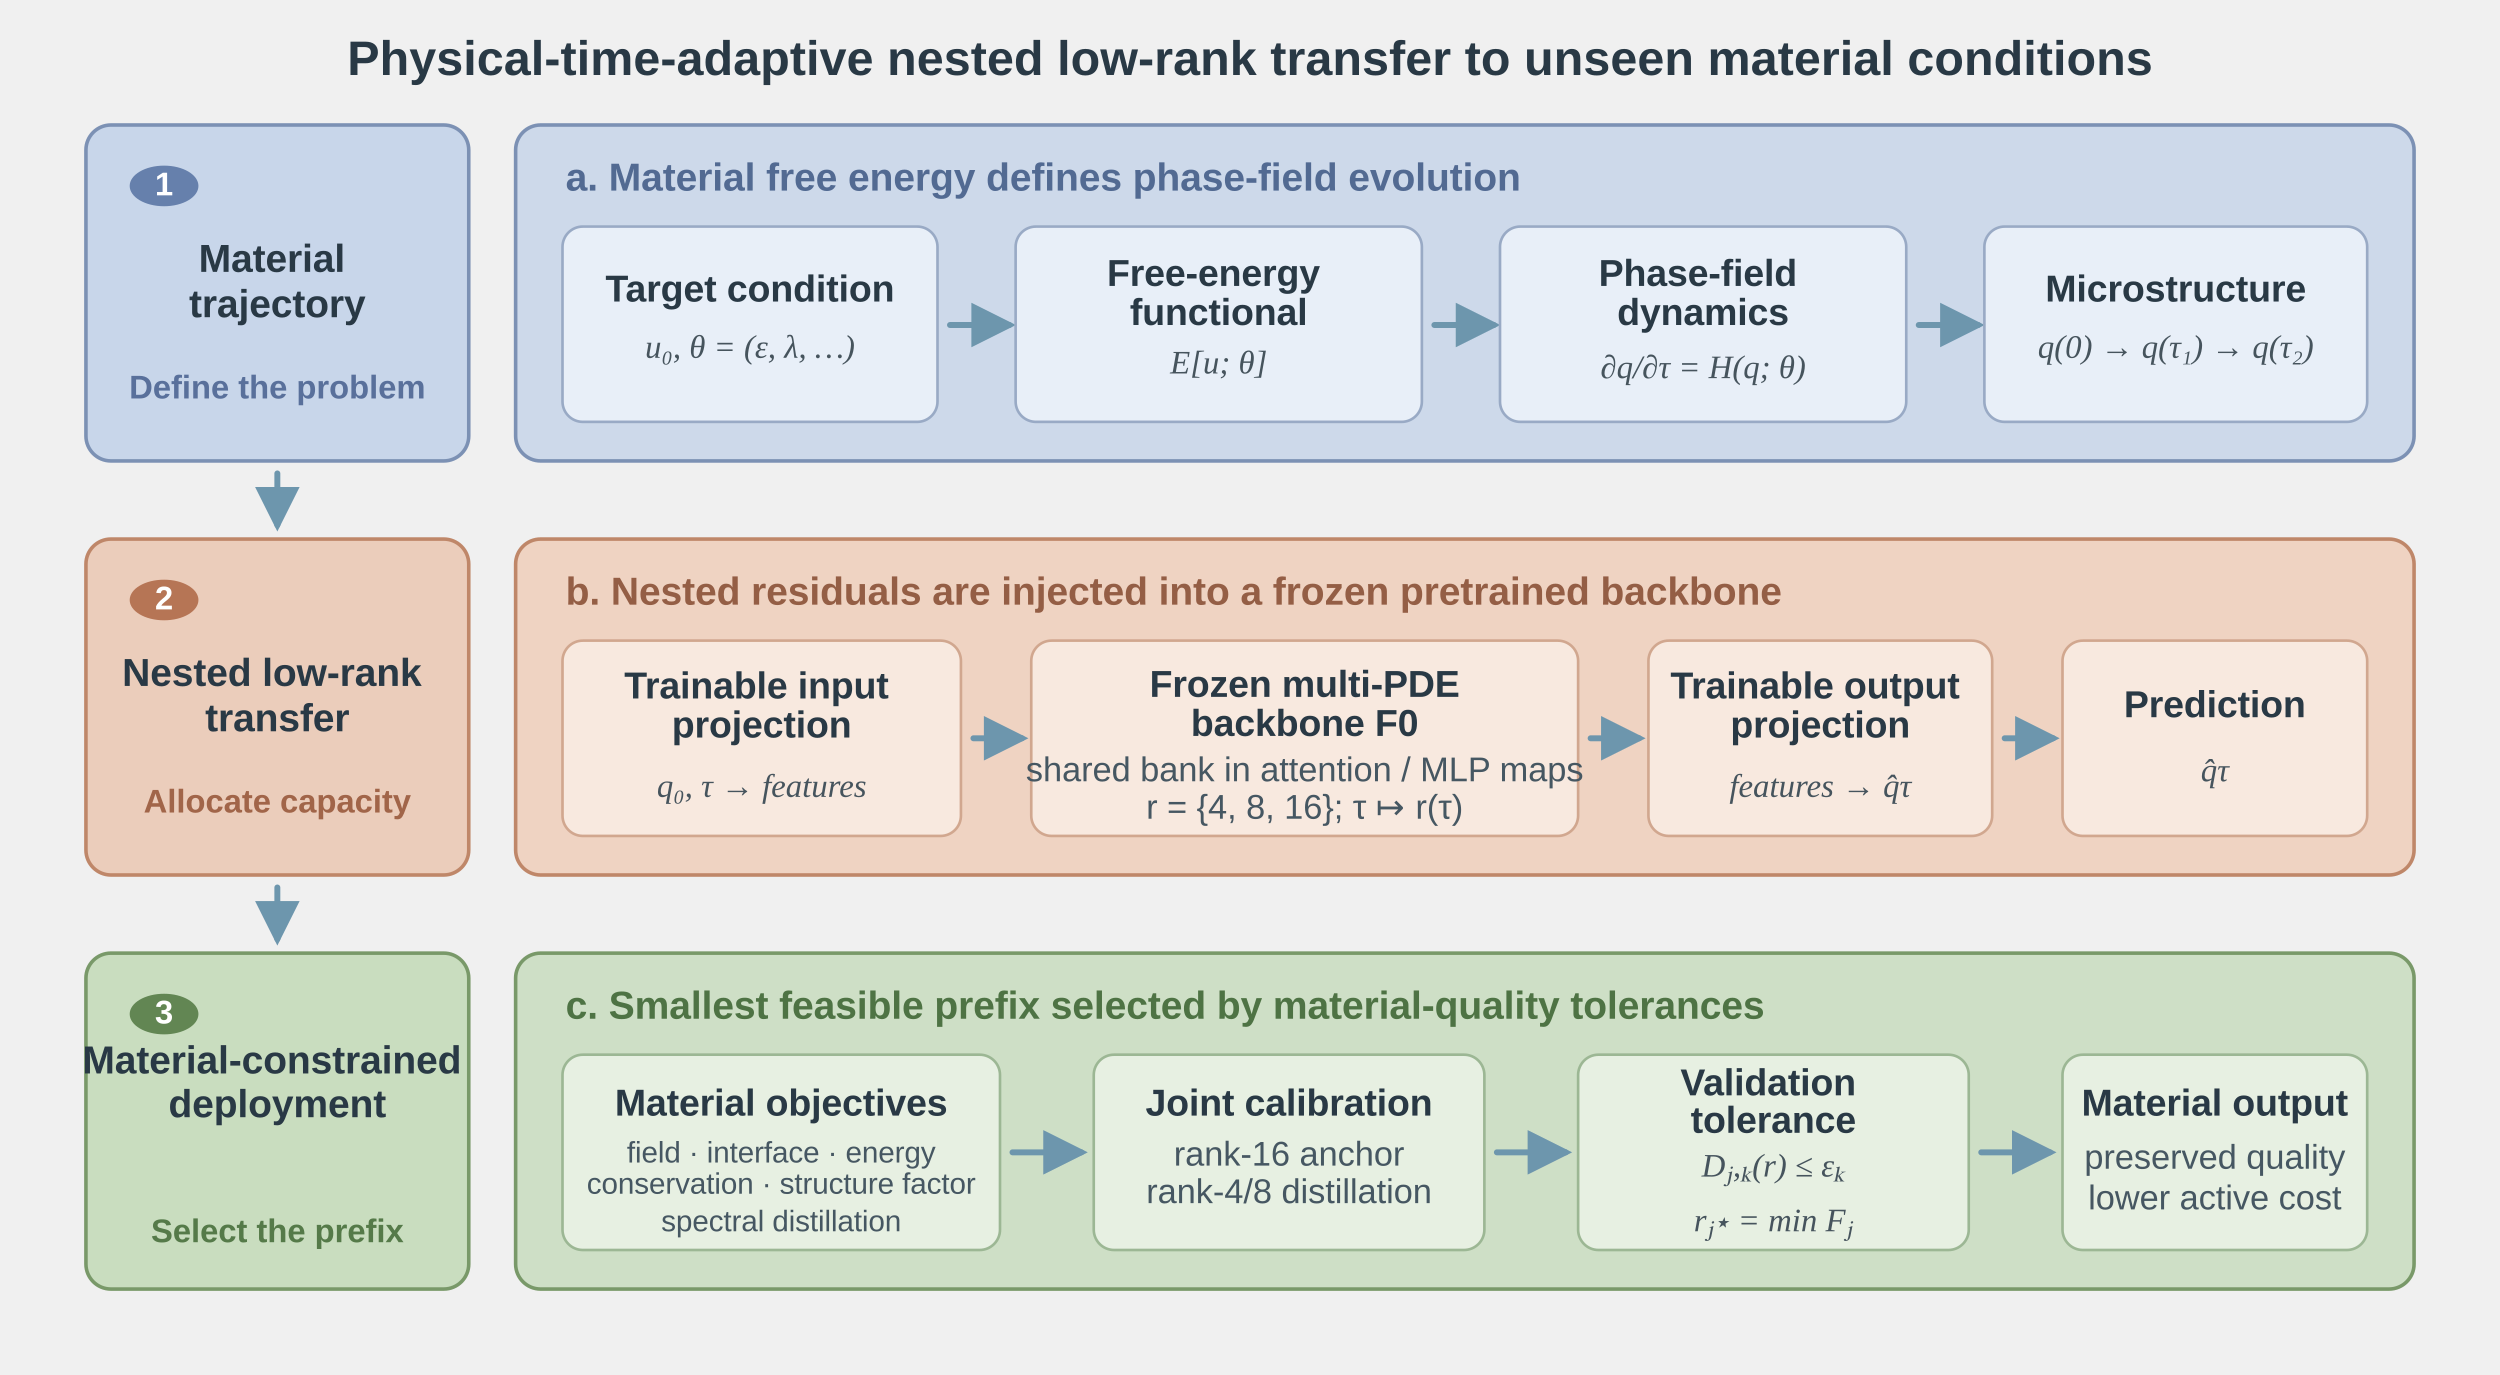
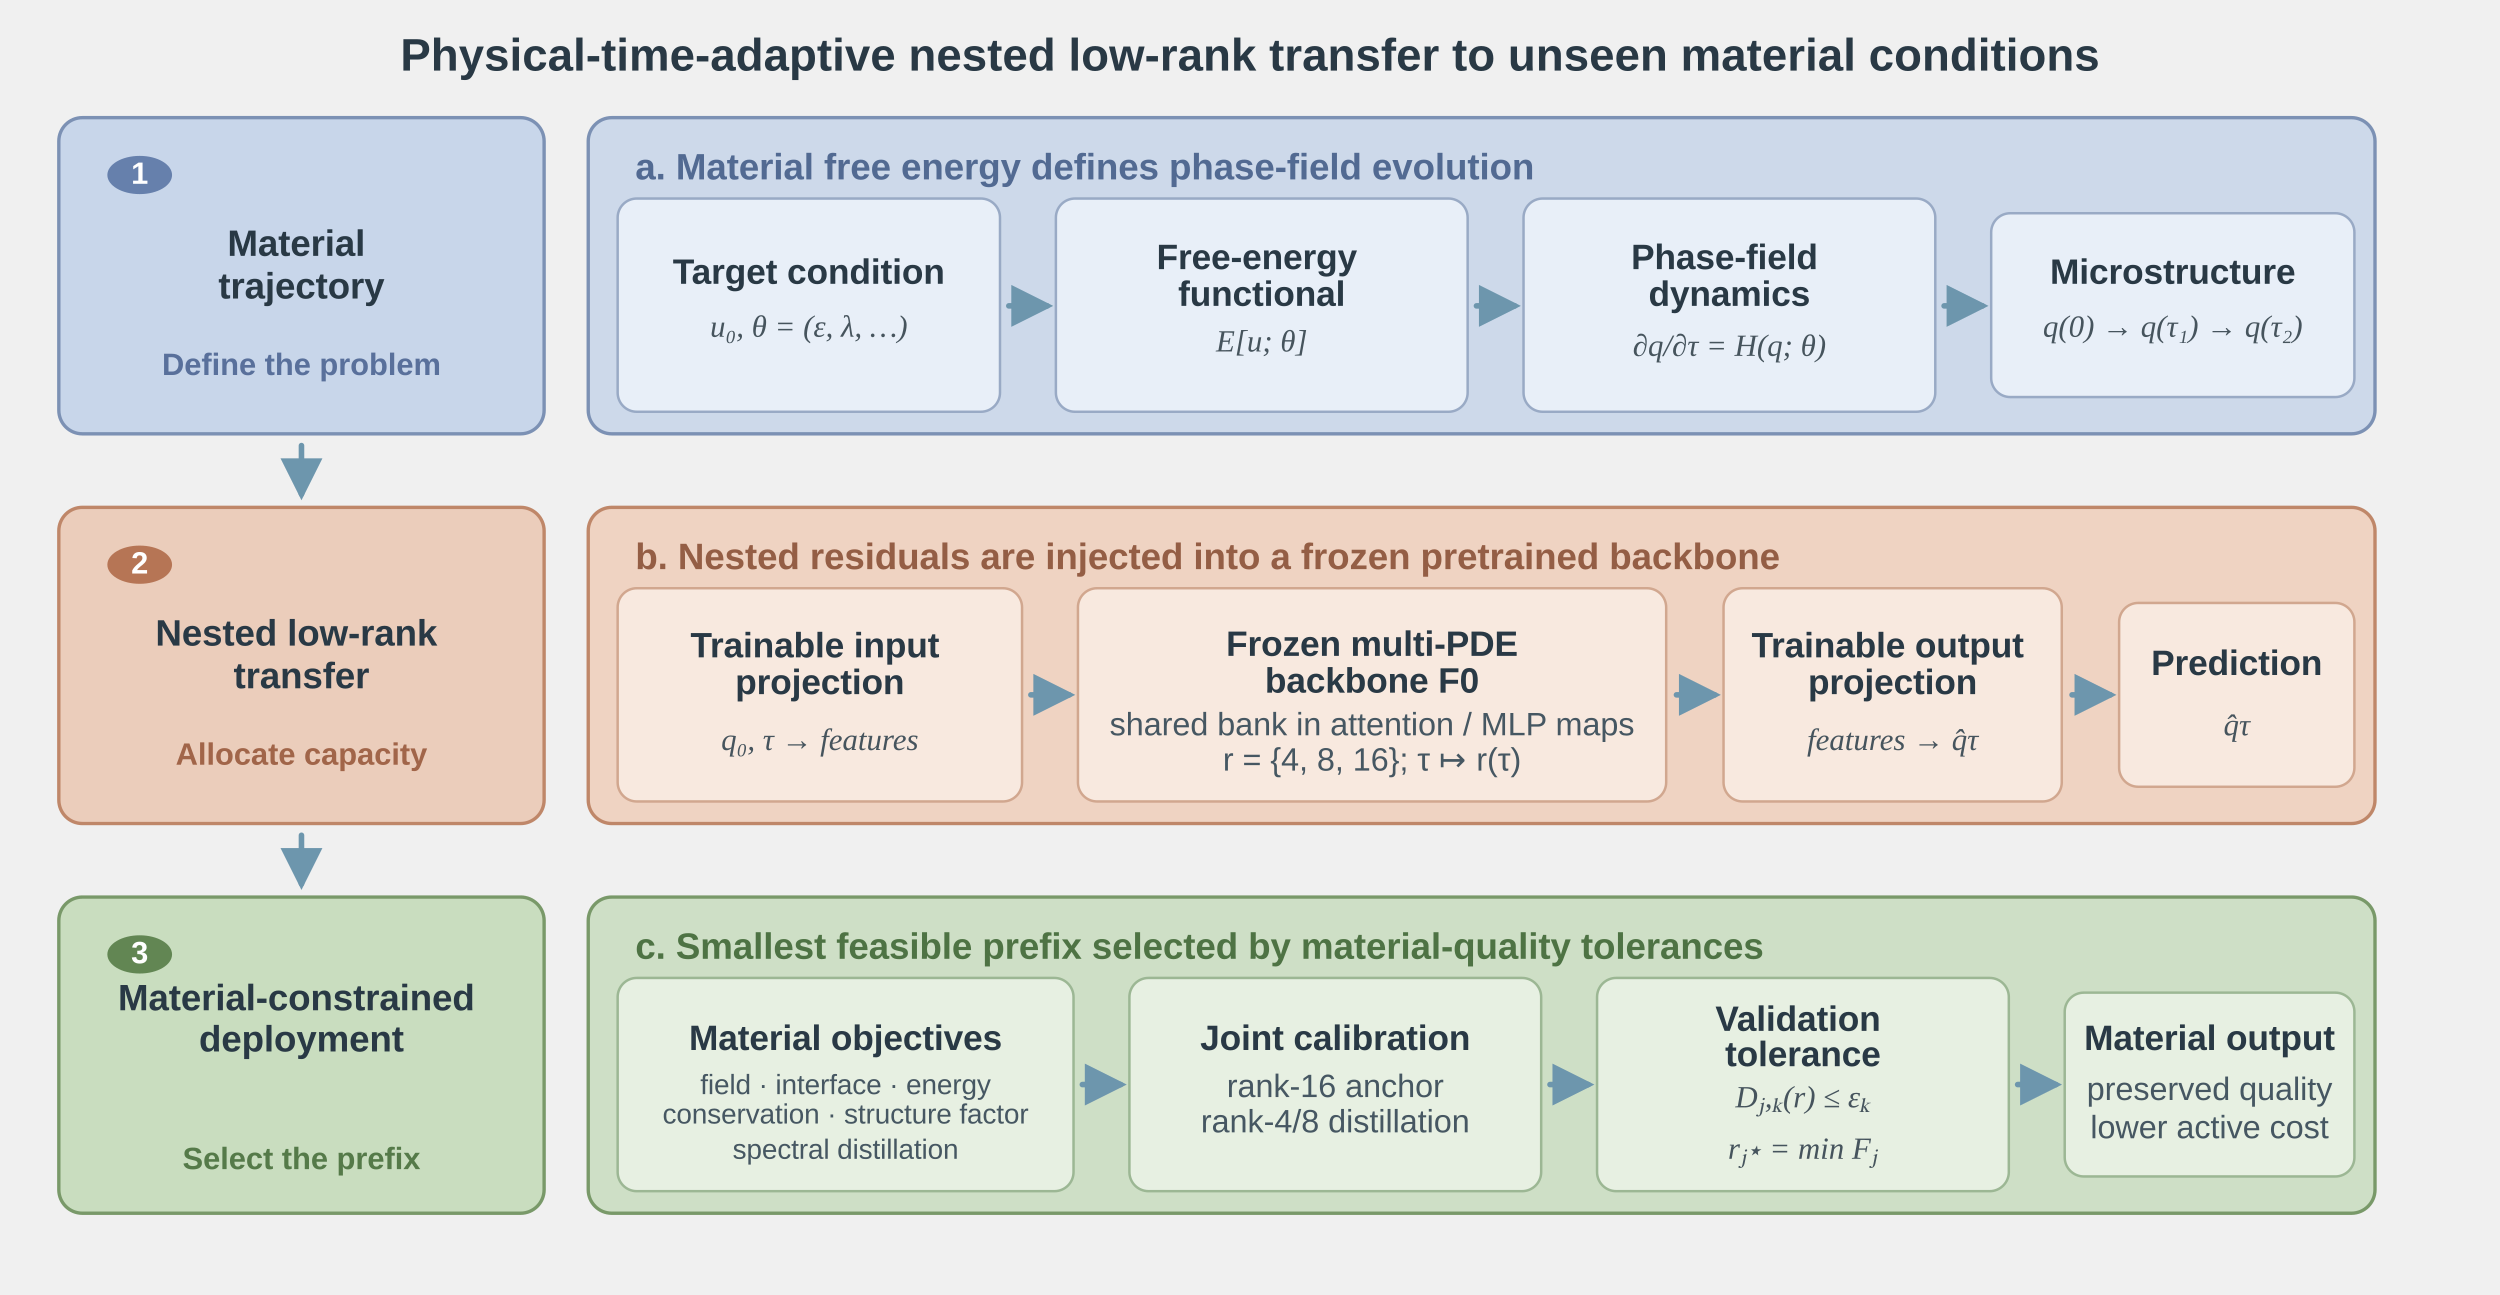
- <svg xmlns="http://www.w3.org/2000/svg" width="1600" height="880" viewBox="0 0 1600 880">
+ <svg xmlns="http://www.w3.org/2000/svg" width="1700" height="880" viewBox="0 0 1700 880">
  <defs>
    <style>
      .title {
        font-family: Arial, "Microsoft YaHei", "Noto Sans SC", sans-serif;
        font-size: 31px;
        font-weight: 700;
        letter-spacing: 0.04px;
        fill: #293945;
      }

      .section-title {
        font-family: Arial, "Microsoft YaHei", "Noto Sans SC", sans-serif;
        font-size: 25px;
        font-weight: 700;
        letter-spacing: -0.08px;
      }

      .side-title {
        font-family: Arial, "Microsoft YaHei", "Noto Sans SC", sans-serif;
        font-size: 25px;
        font-weight: 700;
        letter-spacing: -0.10px;
        fill: #293945;
      }

      .side-sub {
        font-family: Arial, "Microsoft YaHei", "Noto Sans SC", sans-serif;
        font-size: 21px;
        font-weight: 700;
        letter-spacing: -0.03px;
      }

      .box-title {
        font-family: Arial, "Microsoft YaHei", "Noto Sans SC", sans-serif;
        font-size: 24px;
        font-weight: 700;
        letter-spacing: -0.08px;
        fill: #293945;
      }

      .box-title-lg {
        font-family: Arial, "Microsoft YaHei", "Noto Sans SC", sans-serif;
        font-size: 24px;
        font-weight: 700;
        letter-spacing: -0.10px;
        fill: #293945;
      }

      .box-sub {
        font-family: Arial, "Microsoft YaHei", "Noto Sans SC", sans-serif;
        font-size: 22px;
        font-weight: 500;
        letter-spacing: -0.03px;
        fill: #465762;
      }

      .box-sub-compact {
        font-family: Arial, "Microsoft YaHei", "Noto Sans SC", sans-serif;
        font-size: 19px;
        font-weight: 500;
        letter-spacing: -0.08px;
        fill: #465762;
      }

      /* ======================================================= */
      /* Unified mathematical typography                          */
      /* ======================================================= */

      .formula {
        font-family:
          "Cambria Math",
          "STIX Two Math",
          "STIXGeneral",
          "Times New Roman",
          serif;
        font-size: 21px;
        font-style: italic;
        font-weight: 400;
        letter-spacing: 0;
        fill: #46545d;
      }

      .math-inline {
        font-family:
          "Cambria Math",
          "STIX Two Math",
          "STIXGeneral",
          "Times New Roman",
          serif;
        font-style: italic;
        font-weight: 400;
        letter-spacing: 0;
        fill: #46545d;
      }

      /* Mathematical operators such as min are upright,
         but use exactly the same family / weight / size. */
      .math-op {
        font-family:
          "Cambria Math",
          "STIX Two Math",
          "STIXGeneral",
          "Times New Roman",
          serif;
        font-style: normal;
        font-weight: 400;
        letter-spacing: 0;
      }

      .math-sub {
        font-family: inherit;
        font-size: 72%;
        font-style: inherit;
        font-weight: inherit;
        baseline-shift: sub;
      }

      .math-sup {
        font-family: inherit;
        font-size: 72%;
        font-style: inherit;
        font-weight: inherit;
        baseline-shift: super;
      }

      .number {
        font-family: Arial, "Microsoft YaHei", sans-serif;
        font-size: 21px;
        font-weight: 700;
        fill: #ffffff;
      }

      .arrow {
        stroke: #6d96ad;
        stroke-width: 3.8;
        stroke-linecap: round;
        stroke-linejoin: round;
        fill: none;
      }

      .outer {
        stroke-width: 2.3;
      }

      .inner {
        stroke-width: 1.7;
      }
    </style>
    <marker id="arrowhead" markerWidth="7.5" markerHeight="7.5" refX="6.4" refY="3.75" orient="auto" markerUnits="strokeWidth">
      <path d="M 0 0 L 7.5 3.75 L 0 7.5 Z" fill="#6d96ad" />
    </marker>
  </defs>
-   <text x="800" y="48" text-anchor="middle" class="title">
+   <text x="850" y="48" text-anchor="middle" class="title">
    Physical-time-adaptive nested low-rank transfer to unseen material conditions
  </text>
-   <rect x="55" y="80" width="245" height="215" rx="16" fill="#C8D6EA" stroke="#7C91B4" class="outer" />
-   <ellipse cx="105" cy="119" rx="22" ry="13" fill="#6680AC" />
-   <text x="105" y="125" text-anchor="middle" class="number">
+   <rect x="40" y="80" width="330" height="215" rx="16" fill="#C8D6EA" stroke="#7C91B4" class="outer" />
+   <ellipse cx="95" cy="119" rx="22" ry="13" fill="#6680AC" />
+   <text x="95" y="125" text-anchor="middle" class="number">
    1
  </text>
-   <text x="177.5" y="174" text-anchor="middle" class="side-title">
-     <tspan x="177.5" dy="0">Material</tspan>
-     <tspan x="177.5" dy="29">trajectory</tspan>
-   </text>
-   <text x="177.5" y="255" text-anchor="middle" class="side-sub" fill="#59709B">
+   <text x="205" y="174" text-anchor="middle" class="side-title">
+     <tspan x="205" dy="0">Material</tspan>
+     <tspan x="205" dy="29">trajectory</tspan>
+   </text>
+   <text x="205" y="255" text-anchor="middle" class="side-sub" fill="#59709B">
    Define the problem
  </text>
-   <rect x="330" y="80" width="1215" height="215" rx="16" fill="#CDD9EA" stroke="#7C91B4" class="outer" />
-   <text x="362" y="122" class="section-title" fill="#526A92">
+   <g transform="translate(70,0)">
+     <rect x="330" y="80" width="1215" height="215" rx="16" fill="#CDD9EA" stroke="#7C91B4" class="outer" />
+     <text x="362" y="122" class="section-title" fill="#526A92">
    a. Material free energy defines phase-field evolution
  </text>
-   <rect x="360" y="145" width="240" height="125" rx="13" fill="#E8EFF8" stroke="#99AAC5" class="inner" />
-   <text x="480" y="193" text-anchor="middle" class="box-title">
+     <rect x="350" y="135" width="260" height="145" rx="13" fill="#E8EFF8" stroke="#99AAC5" class="inner" />
+     <text x="480" y="193" text-anchor="middle" class="box-title">
    Target condition
  </text>
-   <text x="480" y="229" text-anchor="middle" class="formula">
+     <text x="480" y="229" text-anchor="middle" class="formula">
    u₀, θ = (ε, λ, …)
  </text>
-   <line x1="608" y1="208" x2="646" y2="208" class="arrow" marker-end="url(#arrowhead)" />
-   <rect x="650" y="145" width="260" height="125" rx="13" fill="#E8EFF8" stroke="#99AAC5" class="inner" />
-   <text x="780" y="183" text-anchor="middle" class="box-title-lg">
-     <tspan x="780" dy="0">Free-energy</tspan>
-     <tspan x="780" dy="25">functional</tspan>
-   </text>
-   <text x="780" y="239" text-anchor="middle" class="formula">
+     <line x1="616" y1="208" x2="642" y2="208" class="arrow" marker-end="url(#arrowhead)" />
+     <rect x="648" y="135" width="280" height="145" rx="13" fill="#E8EFF8" stroke="#99AAC5" class="inner" />
+     <text x="788" y="183" text-anchor="middle" class="box-title-lg">
+       <tspan x="788" dy="0">Free-energy</tspan>
+       <tspan x="788" dy="25">functional</tspan>
+     </text>
+     <text x="788" y="239" text-anchor="middle" class="formula">
    E[u; θ]
  </text>
-   <line x1="918" y1="208" x2="956" y2="208" class="arrow" marker-end="url(#arrowhead)" />
-   <rect x="960" y="145" width="260" height="125" rx="13" fill="#E8EFF8" stroke="#99AAC5" class="inner" />
-   <text x="1090" y="183" text-anchor="middle" class="box-title-lg">
-     <tspan x="1090" dy="0">Phase-field</tspan>
-     <tspan x="1090" dy="25">dynamics</tspan>
-   </text>
-   <text x="1090" y="242" text-anchor="middle" class="formula">
+     <line x1="934" y1="208" x2="960" y2="208" class="arrow" marker-end="url(#arrowhead)" />
+     <rect x="966" y="135" width="280" height="145" rx="13" fill="#E8EFF8" stroke="#99AAC5" class="inner" />
+     <text x="1106" y="183" text-anchor="middle" class="box-title-lg">
+       <tspan x="1106" dy="0">Phase-field</tspan>
+       <tspan x="1106" dy="25">dynamics</tspan>
+     </text>
+     <text x="1106" y="242" text-anchor="middle" class="formula">
    ∂q/∂τ = H(q; θ)
  </text>
-   <line x1="1228" y1="208" x2="1266" y2="208" class="arrow" marker-end="url(#arrowhead)" />
-   <rect x="1270" y="145" width="245" height="125" rx="13" fill="#E8EFF8" stroke="#99AAC5" class="inner" />
-   <text x="1392.5" y="193" text-anchor="middle" class="box-title">
+     <line x1="1252" y1="208" x2="1278" y2="208" class="arrow" marker-end="url(#arrowhead)" />
+     <rect x="1284" y="145" width="247" height="125" rx="13" fill="#E8EFF8" stroke="#99AAC5" class="inner" />
+     <text x="1407.5" y="193" text-anchor="middle" class="box-title">
    Microstructure
  </text>
-   <text x="1392.5" y="229" text-anchor="middle" class="formula">
+     <text x="1407.5" y="229" text-anchor="middle" class="formula">
    q(0) → q(τ₁) → q(τ₂)
  </text>
-   <line x1="177.5" y1="303" x2="177.5" y2="336" class="arrow" marker-end="url(#arrowhead)" />
-   <rect x="55" y="345" width="245" height="215" rx="16" fill="#EBCDBB" stroke="#BF8769" class="outer" />
-   <ellipse cx="105" cy="384" rx="22" ry="13" fill="#B67555" />
-   <text x="105" y="390" text-anchor="middle" class="number">
+   </g>
+   <line x1="205" y1="303" x2="205" y2="336" class="arrow" marker-end="url(#arrowhead)" />
+   <rect x="40" y="345" width="330" height="215" rx="16" fill="#EBCDBB" stroke="#BF8769" class="outer" />
+   <ellipse cx="95" cy="384" rx="22" ry="13" fill="#B67555" />
+   <text x="95" y="390" text-anchor="middle" class="number">
    2
  </text>
-   <text x="177.5" y="439" text-anchor="middle" class="side-title">
-     <tspan x="177.5" dy="0">Nested low-rank</tspan>
-     <tspan x="177.5" dy="29">transfer</tspan>
-   </text>
-   <text x="177.5" y="520" text-anchor="middle" class="side-sub" fill="#A16549">
+   <text x="205" y="439" text-anchor="middle" class="side-title">
+     <tspan x="205" dy="0">Nested low-rank</tspan>
+     <tspan x="205" dy="29">transfer</tspan>
+   </text>
+   <text x="205" y="520" text-anchor="middle" class="side-sub" fill="#A16549">
    Allocate capacity
  </text>
-   <rect x="330" y="345" width="1215" height="215" rx="16" fill="#EFD3C2" stroke="#BF8769" class="outer" />
-   <text x="362" y="387" class="section-title" fill="#945E45">
+   <g transform="translate(70,0)">
+     <rect x="330" y="345" width="1215" height="215" rx="16" fill="#EFD3C2" stroke="#BF8769" class="outer" />
+     <text x="362" y="387" class="section-title" fill="#945E45">
    b. Nested residuals are injected into a frozen pretrained backbone
  </text>
-   <rect x="360" y="410" width="255" height="125" rx="13" fill="#F8E9DF" stroke="#D1A78F" class="inner" />
-   <text x="487.5" y="447" text-anchor="middle" class="box-title-lg">
-     <tspan x="487.5" dy="0">Trainable input</tspan>
-     <tspan x="487.5" dy="25">projection</tspan>
-   </text>
-   <text x="487.5" y="510" text-anchor="middle" class="formula">
+     <rect x="350" y="400" width="275" height="145" rx="13" fill="#F8E9DF" stroke="#D1A78F" class="inner" />
+     <text x="487.5" y="447" text-anchor="middle" class="box-title-lg">
+       <tspan x="487.5" dy="0">Trainable input</tspan>
+       <tspan x="487.5" dy="25">projection</tspan>
+     </text>
+     <text x="487.5" y="510" text-anchor="middle" class="formula">
    q₀, τ → features
  </text>
-   <line x1="623" y1="472.5" x2="654" y2="472.5" class="arrow" marker-end="url(#arrowhead)" />
-   <rect x="660" y="410" width="350" height="125" rx="13" fill="#F8E9DF" stroke="#D1A78F" class="inner" />
-   <text x="835" y="446" text-anchor="middle" class="box-title-lg">
+     <line x1="631" y1="472.5" x2="657" y2="472.5" class="arrow" marker-end="url(#arrowhead)" />
+     <rect x="663" y="400" width="400" height="145" rx="13" fill="#F8E9DF" stroke="#D1A78F" class="inner" />
+     <text x="863" y="446" text-anchor="middle" class="box-title-lg">
    Frozen multi-PDE
  </text>
-   <text x="835" y="471" text-anchor="middle" class="box-title-lg">
+     <text x="863" y="471" text-anchor="middle" class="box-title-lg">
    backbone F0
  </text>
-   <text x="835" y="500" text-anchor="middle" class="box-sub">
+     <text x="863" y="500" text-anchor="middle" class="box-sub">
    shared bank in attention / MLP maps
  </text>
-   <text x="835" y="524" text-anchor="middle" class="box-sub">
+     <text x="863" y="524" text-anchor="middle" class="box-sub">
    r = {4, 8, 16}; τ ↦ r(τ)
  </text>
-   <line x1="1018" y1="472.5" x2="1049" y2="472.5" class="arrow" marker-end="url(#arrowhead)" />
-   <rect x="1055" y="410" width="220" height="125" rx="13" fill="#F8E9DF" stroke="#D1A78F" class="inner" />
-   <text x="1165" y="447" text-anchor="middle" class="box-title-lg">
-     <tspan x="1165" dy="0">Trainable output</tspan>
-     <tspan x="1165" dy="25">projection</tspan>
-   </text>
-   <text x="1165" y="510" text-anchor="middle" class="formula">
+     <line x1="1070" y1="472.5" x2="1096" y2="472.5" class="arrow" marker-end="url(#arrowhead)" />
+     <rect x="1102" y="400" width="230" height="145" rx="13" fill="#F8E9DF" stroke="#D1A78F" class="inner" />
+     <text x="1217" y="447" text-anchor="middle" class="box-title-lg">
+       <tspan x="1217" dy="0">Trainable output</tspan>
+       <tspan x="1217" dy="25">projection</tspan>
+     </text>
+     <text x="1217" y="510" text-anchor="middle" class="formula">
    features → q̂τ
  </text>
-   <line x1="1283" y1="472.5" x2="1314" y2="472.5" class="arrow" marker-end="url(#arrowhead)" />
-   <rect x="1320" y="410" width="195" height="125" rx="13" fill="#F8E9DF" stroke="#D1A78F" class="inner" />
-   <text x="1417.5" y="459" text-anchor="middle" class="box-title-lg">
+     <line x1="1339" y1="472.5" x2="1365" y2="472.5" class="arrow" marker-end="url(#arrowhead)" />
+     <rect x="1371" y="410" width="160" height="125" rx="13" fill="#F8E9DF" stroke="#D1A78F" class="inner" />
+     <text x="1451" y="459" text-anchor="middle" class="box-title-lg">
    Prediction
  </text>
-   <text x="1417.5" y="500" text-anchor="middle" class="formula">
+     <text x="1451" y="500" text-anchor="middle" class="formula">
    q̂τ
  </text>
-   <line x1="177.5" y1="568" x2="177.5" y2="601" class="arrow" marker-end="url(#arrowhead)" />
-   <rect x="55" y="610" width="245" height="215" rx="16" fill="#C9DDBF" stroke="#799969" class="outer" />
-   <ellipse cx="105" cy="649" rx="22" ry="13" fill="#628653" />
-   <text x="105" y="655" text-anchor="middle" class="number">
+   </g>
+   <line x1="205" y1="568" x2="205" y2="601" class="arrow" marker-end="url(#arrowhead)" />
+   <rect x="40" y="610" width="330" height="215" rx="16" fill="#C9DDBF" stroke="#799969" class="outer" />
+   <ellipse cx="95" cy="649" rx="22" ry="13" fill="#628653" />
+   <text x="95" y="655" text-anchor="middle" class="number">
    3
  </text>
-   <text x="177.5" y="687" text-anchor="middle" class="side-title">
-     <tspan x="177.5" dy="0">Material-constrained</tspan>
-     <tspan x="177.5" dy="28">deployment</tspan>
-   </text>
-   <text x="177.5" y="795" text-anchor="middle" class="side-sub" fill="#557A49">
+   <text x="205" y="687" text-anchor="middle" class="side-title">
+     <tspan x="205" dy="0">Material-constrained</tspan>
+     <tspan x="205" dy="28">deployment</tspan>
+   </text>
+   <text x="205" y="795" text-anchor="middle" class="side-sub" fill="#557A49">
    Select the prefix
  </text>
-   <rect x="330" y="610" width="1215" height="215" rx="16" fill="#CEDFC6" stroke="#799969" class="outer" />
-   <text x="362" y="652" class="section-title" fill="#4E7344">
+   <g transform="translate(70,0)">
+     <rect x="330" y="610" width="1215" height="215" rx="16" fill="#CEDFC6" stroke="#799969" class="outer" />
+     <text x="362" y="652" class="section-title" fill="#4E7344">
    c. Smallest feasible prefix selected by material-quality tolerances
  </text>
-   <rect x="360" y="675" width="280" height="125" rx="13" fill="#E7F0E2" stroke="#9CB794" class="inner" />
-   <text x="500" y="714" text-anchor="middle" class="box-title-lg">
+     <rect x="350" y="665" width="310" height="145" rx="13" fill="#E7F0E2" stroke="#9CB794" class="inner" />
+     <text x="505" y="714" text-anchor="middle" class="box-title-lg">
    Material objectives
  </text>
-   <text x="500" y="744" text-anchor="middle" class="box-sub-compact">
+     <text x="505" y="744" text-anchor="middle" class="box-sub-compact">
    field · interface · energy
  </text>
-   <text x="500" y="764" text-anchor="middle" class="box-sub-compact">
+     <text x="505" y="764" text-anchor="middle" class="box-sub-compact">
    conservation · structure factor
  </text>
-   <text x="500" y="788" text-anchor="middle" class="box-sub-compact">
+     <text x="505" y="788" text-anchor="middle" class="box-sub-compact">
    spectral distillation
  </text>
-   <line x1="648" y1="737.5" x2="692" y2="737.5" class="arrow" marker-end="url(#arrowhead)" />
-   <rect x="700" y="675" width="250" height="125" rx="13" fill="#E7F0E2" stroke="#9CB794" class="inner" />
-   <text x="825" y="714" text-anchor="middle" class="box-title-lg">
+     <line x1="666" y1="737.5" x2="692" y2="737.5" class="arrow" marker-end="url(#arrowhead)" />
+     <rect x="698" y="665" width="280" height="145" rx="13" fill="#E7F0E2" stroke="#9CB794" class="inner" />
+     <text x="838" y="714" text-anchor="middle" class="box-title-lg">
    Joint calibration
  </text>
-   <text x="825" y="746" text-anchor="middle" class="box-sub">
+     <text x="838" y="746" text-anchor="middle" class="box-sub">
    rank-16 anchor
  </text>
-   <text x="825" y="770" text-anchor="middle" class="box-sub">
+     <text x="838" y="770" text-anchor="middle" class="box-sub">
    rank-4/8 distillation
  </text>
-   <line x1="958" y1="737.5" x2="1002" y2="737.5" class="arrow" marker-end="url(#arrowhead)" />
-   <rect x="1010" y="675" width="250" height="125" rx="13" fill="#E7F0E2" stroke="#9CB794" class="inner" />
-   <text x="1135" y="701" text-anchor="middle" class="box-title-lg">
-     <tspan x="1135" dy="0">Validation</tspan>
-     <tspan x="1135" dy="24">tolerance</tspan>
-   </text>
-   <text x="1135" y="753" text-anchor="middle" class="formula">
+     <line x1="984" y1="737.5" x2="1010" y2="737.5" class="arrow" marker-end="url(#arrowhead)" />
+     <rect x="1016" y="665" width="280" height="145" rx="13" fill="#E7F0E2" stroke="#9CB794" class="inner" />
+     <text x="1156" y="701" text-anchor="middle" class="box-title-lg">
+       <tspan x="1156" dy="0">Validation</tspan>
+       <tspan x="1156" dy="24">tolerance</tspan>
+     </text>
+     <text x="1156" y="753" text-anchor="middle" class="formula">
    Dⱼ,ₖ(r) ≤ εₖ
  </text>
-   <text x="1135" y="788" text-anchor="middle" class="formula">
+     <text x="1156" y="788" text-anchor="middle" class="formula">
    rⱼ⋆ = min Fⱼ
  </text>
-   <line x1="1268" y1="737.5" x2="1312" y2="737.5" class="arrow" marker-end="url(#arrowhead)" />
-   <rect x="1320" y="675" width="195" height="125" rx="13" fill="#E7F0E2" stroke="#9CB794" class="inner" />
-   <text x="1417.5" y="714" text-anchor="middle" class="box-title-lg">
+     <line x1="1302" y1="737.5" x2="1328" y2="737.5" class="arrow" marker-end="url(#arrowhead)" />
+     <rect x="1334" y="675" width="197" height="125" rx="13" fill="#E7F0E2" stroke="#9CB794" class="inner" />
+     <text x="1432.5" y="714" text-anchor="middle" class="box-title-lg">
    Material output
  </text>
-   <text x="1417.5" y="748" text-anchor="middle" class="box-sub">
+     <text x="1432.5" y="748" text-anchor="middle" class="box-sub">
    preserved quality
  </text>
-   <text x="1417.5" y="774" text-anchor="middle" class="box-sub">
+     <text x="1432.5" y="774" text-anchor="middle" class="box-sub">
    lower active cost
  </text>
+   </g>
</svg>
